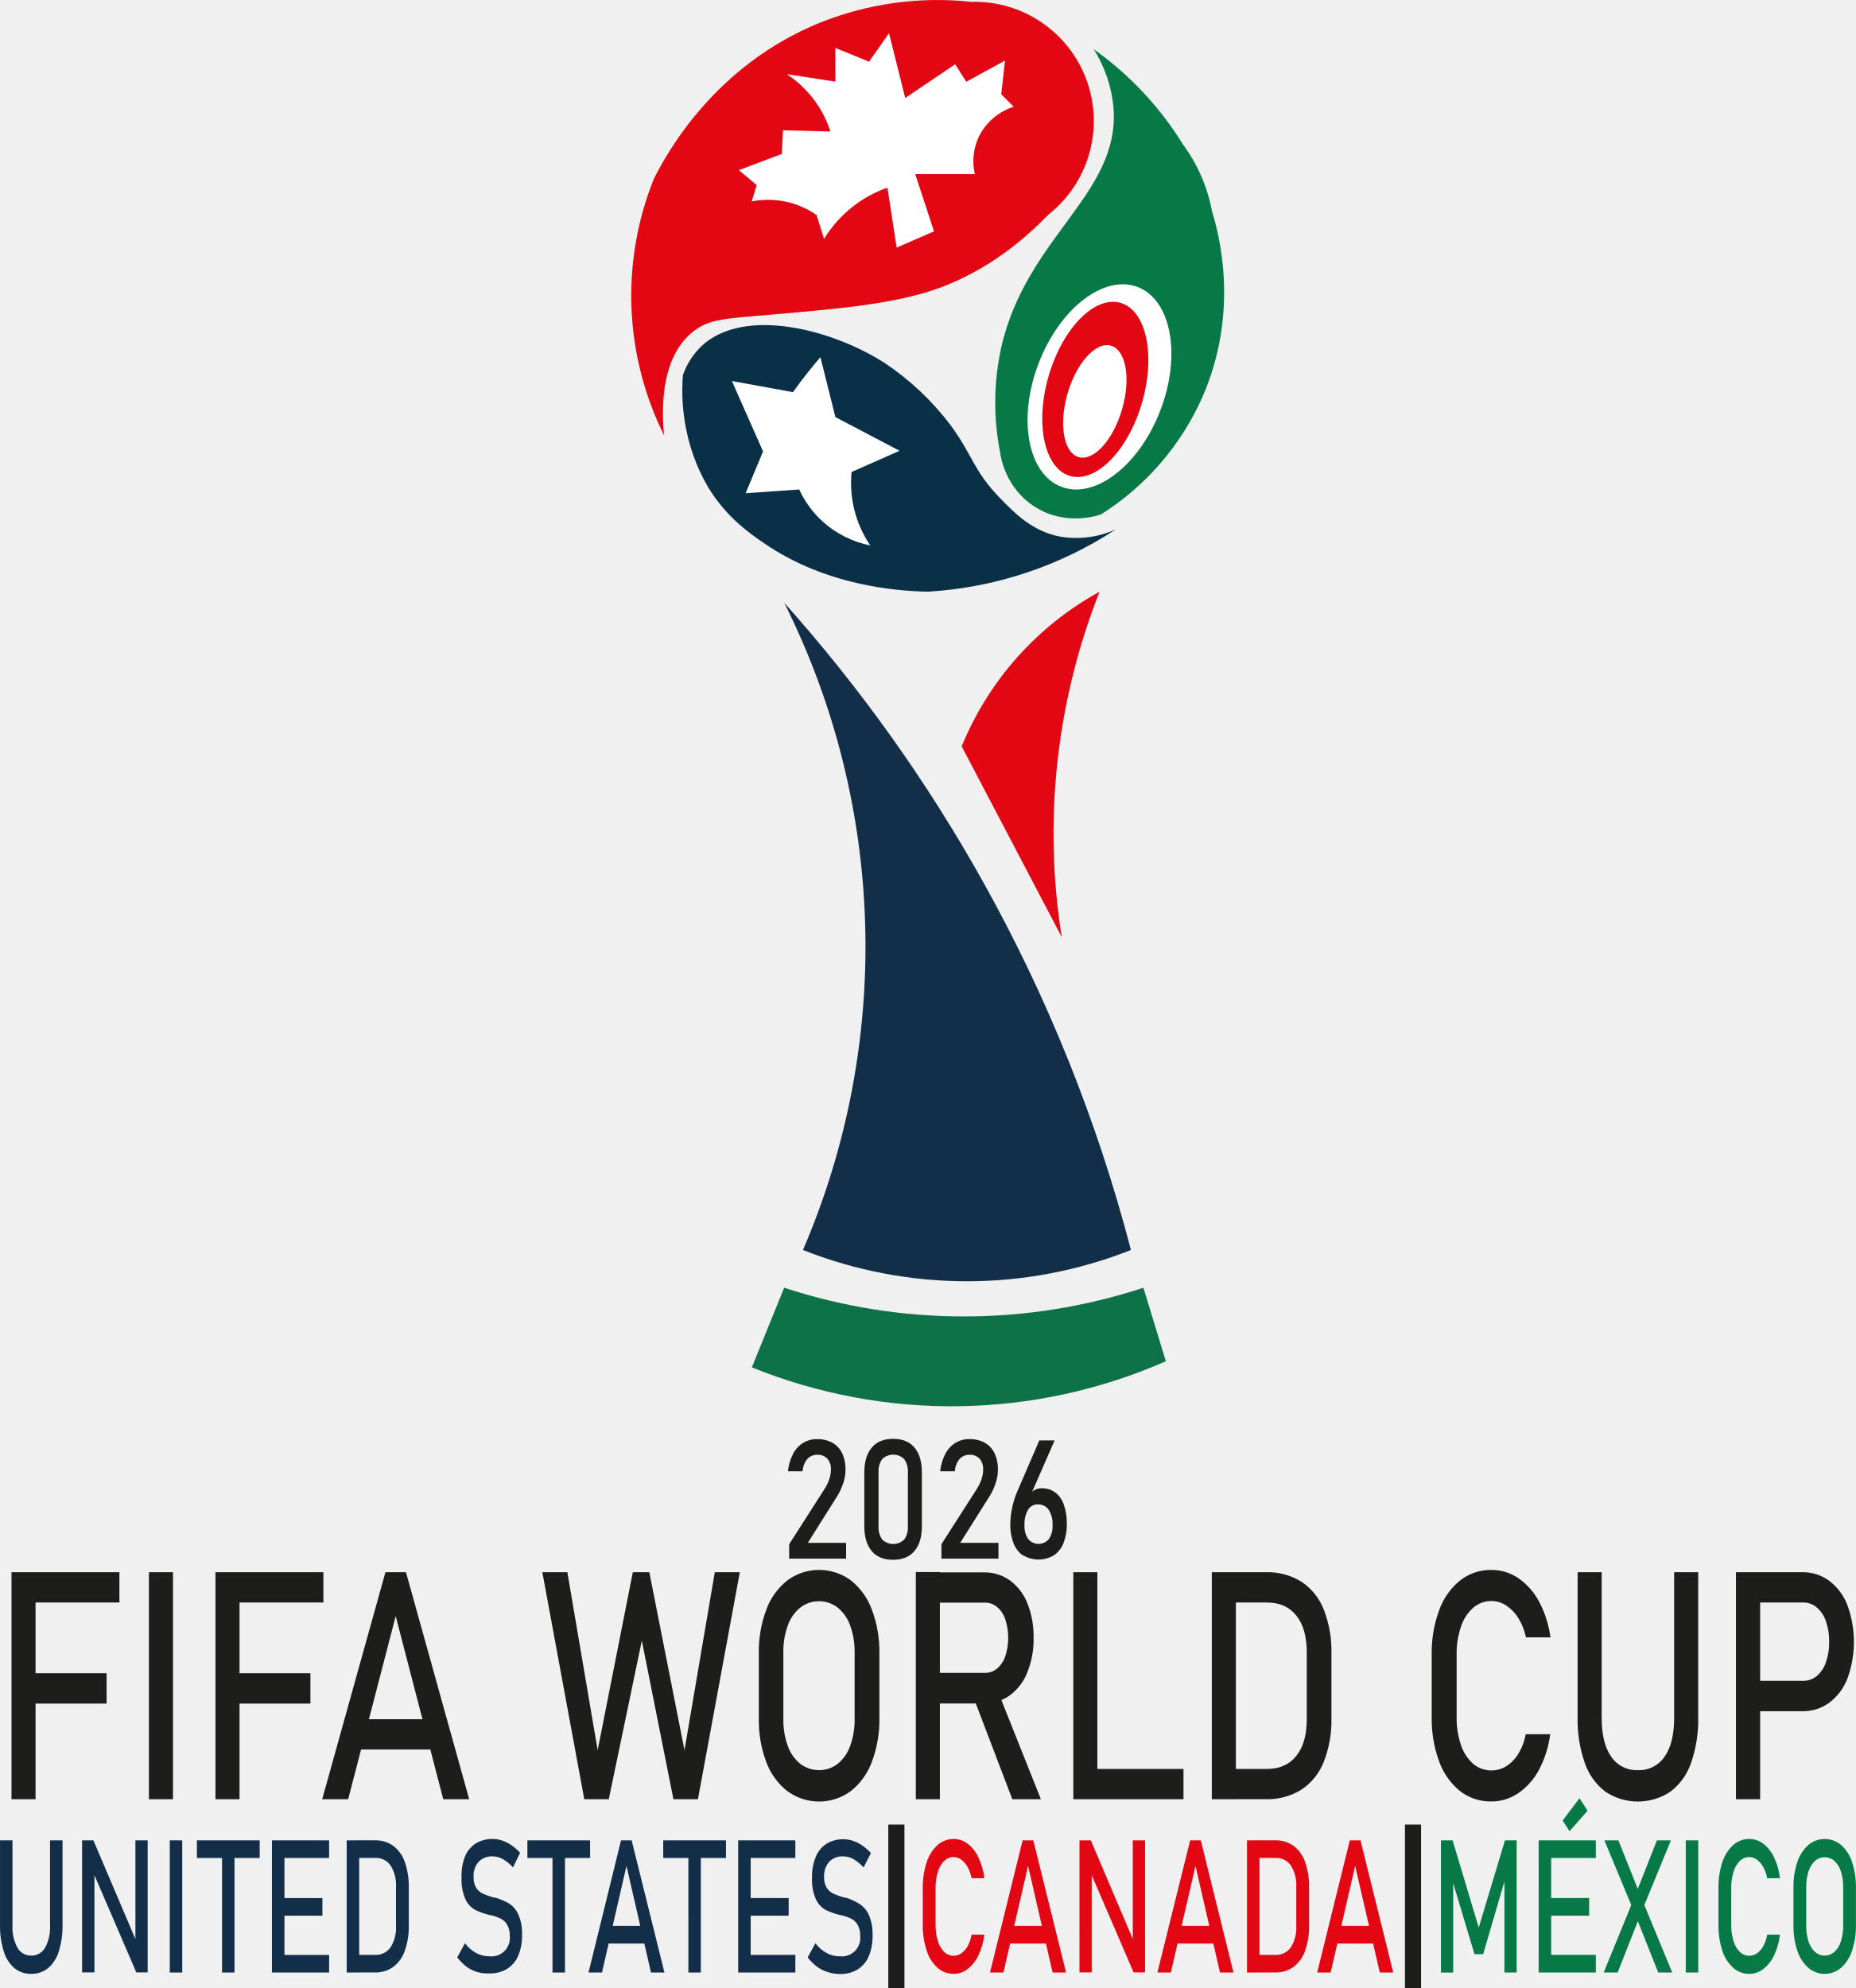
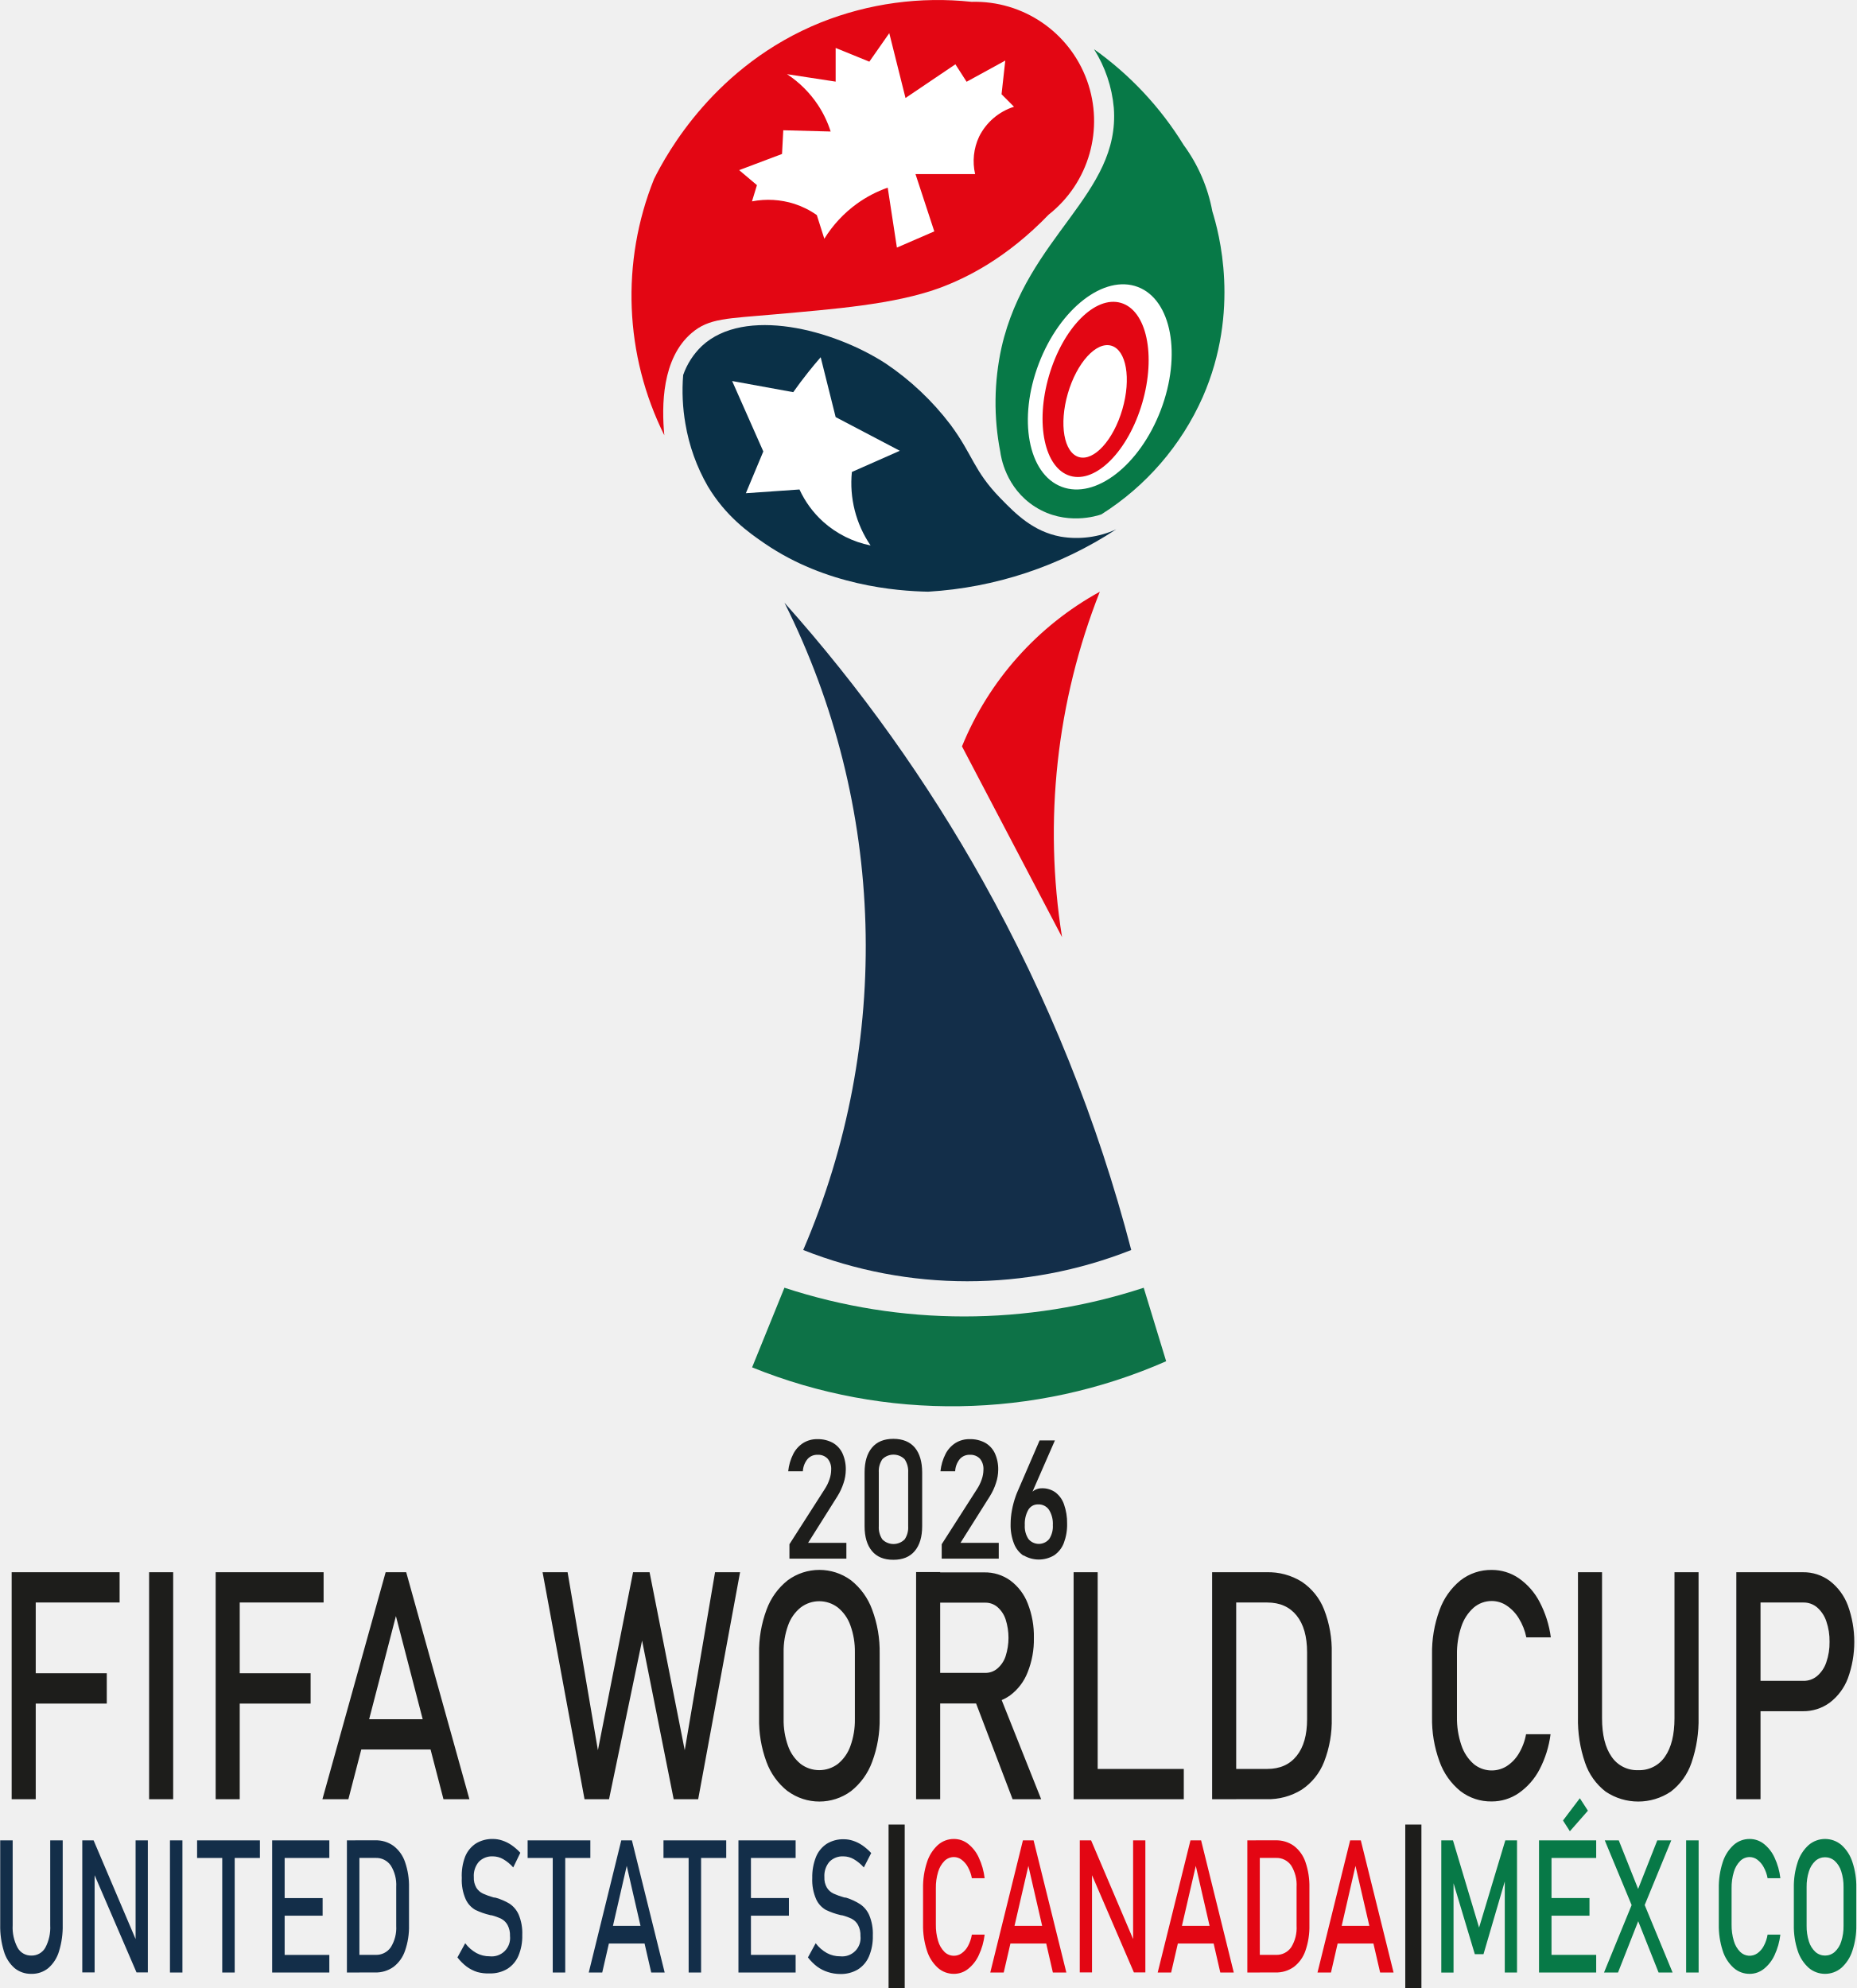
- <svg xmlns="http://www.w3.org/2000/svg" viewBox="-0.01 -0.01 606.09 649.22">
+ <svg xmlns="http://www.w3.org/2000/svg" viewBox="-0.01 -0.01 606.09 649.22" width="606" height="649">
  <path fill="#e30613" d="M216.85 142.13a102.3 102.3 0 0 1-3.35-83.69c4.14-8.29 19.84-37.17 54.49-51.13a103.1 103.1 0 0 1 49.2-6.72 38.93 38.93 0 0 1 25.18 69.48c-13.68 14.17-26.69 20.66-35.74 24-14.71 5.35-34.28 6.84-53.75 8.58-15.55 1.4-21.43 1.21-27.12 6.1-9.72 8.32-9.81 23.73-8.91 33.38" data-source="https://football-logos.cc" />
  <path fill="#fff" d="m292.8 80.84 12.21-5.29-6.14-18.71h19.47a18.85 18.85 0 0 1 1.3-12.22 19.2 19.2 0 0 1 11.4-9.77l-4.07-4.08q.6-5.49 1.22-11l-12.63 6.92-3.66-5.7-16.29 11q-2.65-10.57-5.3-21.17l-6.51 9.31-11-4.48v11l-15.88-2.44a35.5 35.5 0 0 1 10.18 10.18 35 35 0 0 1 4.07 8.55l-15.47-.41c-.14 2.58-.27 5.16-.41 7.74l-14 5.28 5.81 4.9-1.62 5.3a28 28 0 0 1 13.84.81 27.4 27.4 0 0 1 7.33 3.67l2.45 7.73a40.3 40.3 0 0 1 10.58-11.4 39.8 39.8 0 0 1 10.12-5.29z" />
  <path fill="#077947" d="M357.17 16.06a107.5 107.5 0 0 1 29.25 31.26A52.9 52.9 0 0 1 395.8 69c2.12 6.82 9.22 32.46-3.14 60.67a87 87 0 0 1-33.1 38.3c-1.28.44-11.62 3.86-21.59-2.45-9.7-6.13-11.22-16.51-11.4-17.92a83.75 83.75 0 0 1 .41-34.21c8.27-36.26 38.79-49.92 36.65-78.19a43 43 0 0 0-6.46-19.14" />
  <ellipse cx="362.26" cy="216.51" fill="#fff" rx="34.92" ry="21.31" transform="rotate(-69.12 295.198 173.757)" />
  <ellipse cx="360.61" cy="217.01" fill="#e30613" rx="29.44" ry="15.86" transform="rotate(-73.7 299.202 174.037)" />
  <ellipse cx="360.72" cy="221.24" fill="#fff" rx="18.94" ry="9.27" transform="rotate(-73.79 299.064 178.285)" />
  <path fill="#0a3047" d="M364.43 172.84a125.45 125.45 0 0 1-61.42 20.38c-10.45-.21-33.27-2-53.36-15.73-5.26-3.59-12.73-8.9-18.59-18.69a61.2 61.2 0 0 1-7.32-20.42 63.3 63.3 0 0 1-.73-15.93 24.2 24.2 0 0 1 6.11-9.47c13.89-12.94 42.77-5.46 60 5.7a88.8 88.8 0 0 1 21.18 20c7.4 10 7.52 15 16.29 24 5.09 5.24 10.72 10.88 19.67 12.56a31.14 31.14 0 0 0 18.17-2.4" />
  <path fill="#fff" d="M258.95 128.06c1.5-2.12 3.12-4.3 4.89-6.52q2.06-2.58 4.07-4.89l4.89 19.55 20.95 11-15.65 6.92a36.18 36.18 0 0 0 6.1 24 32.8 32.8 0 0 1-15.47-7.74 32.4 32.4 0 0 1-7.74-10.54l-17.51 1.22 5.7-13.64-10.18-23z" />
  <path fill="#132e49" d="M256.1 196.84a250.71 250.71 0 0 1 6.11 211.36 145.5 145.5 0 0 0 107.11 0 511 511 0 0 0-48.46-120.54 510.3 510.3 0 0 0-64.76-90.82" />
  <path fill="#0d7247" d="m256.1 420.46-10.58 26.07a173.78 173.78 0 0 0 135.2-2l-7.33-24a188.18 188.18 0 0 1-117.29 0z" data-source="https://football-logos.cc" />
  <path fill="#e30613" d="m314.04 243.71 32.68 62.31a215 215 0 0 1 12.34-112.79 101.23 101.23 0 0 0-45 50.48z" />
  <path fill="#1d1d1b" d="M3.74 513.43h7.86v74.13H3.74zm3.85 0h31.4v9.89H7.59zm0 33H34.8v9.89H7.59zm48.89 41.13h-7.86v-74.13h7.86zm13.87-74.13h7.86v74.13h-7.86zm3.85 0h31.4v9.89H74.2zm0 33h27.16v9.89H74.2zm51.66-33h6.71l20.64 74.13h-8.47l-15.53-59.81-15.52 59.81h-8.48zm-11.13 48h29.47v9.89h-29.47zm91.92-48h5.39l11.48 58.12 9.9-58.12h8.17l-13.68 74.13h-8l-10.32-51.8-10.79 51.8h-8l-13.7-74.13h8.17l9.9 58.12zm50.47 71.5a21.63 21.63 0 0 1-6.92-9.58 38.9 38.9 0 0 1-2.4-14.35v-21a38.9 38.9 0 0 1 2.44-14.35 21.66 21.66 0 0 1 6.92-9.59 17.42 17.42 0 0 1 20.65 0 21.7 21.7 0 0 1 6.91 9.59 38.9 38.9 0 0 1 2.45 14.35v21a38.9 38.9 0 0 1-2.45 14.35 21.7 21.7 0 0 1-6.91 9.58 17.42 17.42 0 0 1-20.65 0zm16.43-8.92a13.15 13.15 0 0 0 4.08-5.86 24.8 24.8 0 0 0 1.45-8.8v-21.72a24.7 24.7 0 0 0-1.45-8.79 13.1 13.1 0 0 0-4.08-5.86 10 10 0 0 0-12.21 0 13.1 13.1 0 0 0-4.09 5.86 24.7 24.7 0 0 0-1.44 8.79v21.72a24.8 24.8 0 0 0 1.44 8.8 13.17 13.17 0 0 0 4.09 5.86 10.08 10.08 0 0 0 12.21 0m25.52-62.63h7.86v74.18h-7.86zm3.43 32.93h19.11a6 6 0 0 0 4-1.43 9 9 0 0 0 2.68-4 19.68 19.68 0 0 0 0-12.08 9.1 9.1 0 0 0-2.66-4 6 6 0 0 0-4-1.43H302.5v-9.89h18.8a14.17 14.17 0 0 1 8.53 2.65 16.9 16.9 0 0 1 5.7 7.52 29 29 0 0 1 2 11.24 28.7 28.7 0 0 1-2.05 11.24 17.1 17.1 0 0 1-5.72 7.52 14.12 14.12 0 0 1-8.49 2.65H302.5zm15.25 7.6 7.82-2.35 14.34 36h-9.33zm32.75-40.48h7.86v74.13h-7.86zm3.93 64.24h32.05v9.89h-32.05zm41.3-64.24h7.86v74.13h-7.86zm5.32 64.24h12.67q6.19 0 9.61-4.26t3.41-12v-21.83c0-5.16-1.14-9.17-3.41-12s-5.48-4.26-9.61-4.26h-12.67v-9.89h12.44a20.7 20.7 0 0 1 11.52 3.11 19.47 19.47 0 0 1 7.28 9.07 37.1 37.1 0 0 1 2.5 14.38v21a37 37 0 0 1-2.5 14.37 19.4 19.4 0 0 1-7.3 9.08 20.8 20.8 0 0 1-11.54 3.11h-12.4zm75.75 7.24a21.9 21.9 0 0 1-6.83-9.69 40 40 0 0 1-2.43-14.53v-20.34a40 40 0 0 1 2.43-14.51 22.1 22.1 0 0 1 6.83-9.72 16.2 16.2 0 0 1 10.23-3.44 15.5 15.5 0 0 1 8.86 2.73 21.5 21.5 0 0 1 6.77 7.72 34.6 34.6 0 0 1 3.67 11.58h-8a19 19 0 0 0-2.44-6.2 13.3 13.3 0 0 0-4-4.2 8.7 8.7 0 0 0-4.78-1.48 9 9 0 0 0-6 2.19 14.14 14.14 0 0 0-4 6.14 27.2 27.2 0 0 0-1.43 9.21v20.34a27.1 27.1 0 0 0 1.43 9.18 14 14 0 0 0 4 6.14 9.24 9.24 0 0 0 10.69.81 12.4 12.4 0 0 0 4-4.08 18.6 18.6 0 0 0 2.44-6.42h8a34.3 34.3 0 0 1-3.6 11.5 21.6 21.6 0 0 1-6.78 7.72 15.47 15.47 0 0 1-8.83 2.73 16.3 16.3 0 0 1-10.23-3.38m47.43.17a19.9 19.9 0 0 1-6.72-9.43 42.8 42.8 0 0 1-2.32-14.91v-47.31h7.86v47.67q0 8.1 3.09 12.54a10 10 0 0 0 8.7 4.43 10.07 10.07 0 0 0 8.77-4.43q3.09-4.44 3.1-12.54v-47.67h7.86v47.31a42.8 42.8 0 0 1-2.31 14.91 19.9 19.9 0 0 1-6.75 9.43 19.09 19.09 0 0 1-21.28 0m42.67-71.65h7.9v74.13h-7.9zm4 35.48h17.91a6.8 6.8 0 0 0 4.47-1.58 10.1 10.1 0 0 0 3-4.49 19.3 19.3 0 0 0 1.06-6.67 19.5 19.5 0 0 0-1.06-6.73 10.37 10.37 0 0 0-3-4.52 6.75 6.75 0 0 0-4.47-1.6h-17.87v-9.89h17.65a14.4 14.4 0 0 1 8.82 2.83 18.13 18.13 0 0 1 5.91 8 34.85 34.85 0 0 1 0 23.83 18 18 0 0 1-5.91 7.93 14.52 14.52 0 0 1-8.82 2.8h-17.65z" />
  <path fill="#132e49" d="M4.68 642.71a11.7 11.7 0 0 1-3.48-5.5 27.6 27.6 0 0 1-1.2-8.68v-27.54h4.07v27.75a13.94 13.94 0 0 0 1.6 7.3 5 5 0 0 0 4.51 2.58 5.09 5.09 0 0 0 4.55-2.58 13.85 13.85 0 0 0 1.6-7.3v-27.75h4.08v27.54a27.6 27.6 0 0 1-1.2 8.68 11.67 11.67 0 0 1-3.5 5.5 8.46 8.46 0 0 1-5.53 1.88 8.4 8.4 0 0 1-5.5-1.88m22.12-41.72h3.69l14.2 33.36-.48.77v-34.13h4v43.13h-3.7l-14.16-32.86.48-.78v33.64H26.8zm32.7 43.16h-4.07v-43.16h4.07zm4.79-43.16H84.8v5.75H64.29zm8.21 3.53h4.07v39.63H72.5zm16.3-3.53h4.08v43.16H88.8zm2 0h16.67v5.75H90.8zm0 18.85h14.48v5.76H90.8zm0 18.56h16.67v5.76H90.8zm22.41-37.41h4.08v43.16h-4.08zm2.76 37.4h6.57a5.77 5.77 0 0 0 5-2.48 11.9 11.9 0 0 0 1.77-7v-12.7a11.9 11.9 0 0 0-1.77-7 5.77 5.77 0 0 0-5-2.48h-6.57v-5.75h6.45a9.8 9.8 0 0 1 6 1.81 11.06 11.06 0 0 1 3.77 5.28 23.9 23.9 0 0 1 1.3 8.37v12.23a23.8 23.8 0 0 1-1.3 8.37 11.1 11.1 0 0 1-3.78 5.29 9.93 9.93 0 0 1-6 1.81h-6.43zM155.8 644a12.2 12.2 0 0 1-3.5-1.78 16.4 16.4 0 0 1-3-3l2.54-4.63a11.6 11.6 0 0 0 3.65 3.2 9 9 0 0 0 4.34 1.07 6 6 0 0 0 6.63-6.65 7 7 0 0 0-.79-3.57 5 5 0 0 0-2-2 17 17 0 0 0-3.22-1.18.3.3 0 0 0-.13 0 .2.2 0 0 1-.13 0l-.3-.08a23.6 23.6 0 0 1-4.75-1.68 7.7 7.7 0 0 1-3.12-3.42 15.4 15.4 0 0 1-1.3-7 17.3 17.3 0 0 1 1.08-6.94 9.33 9.33 0 0 1 3.52-4.32 10.23 10.23 0 0 1 5.58-1.48 9.5 9.5 0 0 1 3.06.51 12 12 0 0 1 3 1.49 17.7 17.7 0 0 1 2.88 2.51l-2.32 4.79a13.2 13.2 0 0 0-3.3-2.72 6.84 6.84 0 0 0-3.3-.9 6 6 0 0 0-4.63 1.77 7 7 0 0 0-1.64 5 6.3 6.3 0 0 0 .84 3.5 5.2 5.2 0 0 0 2.12 1.88 24 24 0 0 0 3.52 1.27h.15l.15.05h.22l.22.06a19 19 0 0 1 4.41 1.9 8.37 8.37 0 0 1 3 3.55 15.6 15.6 0 0 1 1.19 6.69v.06a16.4 16.4 0 0 1-1.26 6.76 9.35 9.35 0 0 1-3.64 4.27 10.77 10.77 0 0 1-5.76 1.47 13.3 13.3 0 0 1-4.01-.45m16.42-43.01h20.48v5.75h-20.48zm8.2 3.53h4.08v39.63h-4.08zm22.38-3.53h3.47l10.7 43.16h-4.39l-8-34.82-8 34.82h-4.4zm-5.77 27.93h15.27v5.76h-15.26zm19.55-27.93h20.49v5.75h-20.49zm8.21 3.53h4.07v39.63h-4.06zm16.27-3.53h4.08v43.16h-4.08zm2 0h16.67v5.75h-16.69zm0 18.84h14.48v5.76h-14.5zm0 18.56h16.67v5.76h-16.69zm27.2 5.61a12.2 12.2 0 0 1-3.51-1.78 16.3 16.3 0 0 1-3-3l2.53-4.63a11.6 11.6 0 0 0 3.66 3.2 8.9 8.9 0 0 0 4.33 1.07 6 6 0 0 0 6.63-6.65 7 7 0 0 0-.79-3.57 5 5 0 0 0-2-2 16.6 16.6 0 0 0-3.22-1.18.3.3 0 0 0-.13 0 .2.2 0 0 1-.13 0l-.3-.08a23.2 23.2 0 0 1-4.74-1.68 7.64 7.64 0 0 1-3.13-3.42 15.5 15.5 0 0 1-1.3-7 17.5 17.5 0 0 1 1.21-6.85 9.3 9.3 0 0 1 3.53-4.32 10.17 10.17 0 0 1 5.57-1.48 9.5 9.5 0 0 1 3.06.51 12 12 0 0 1 3 1.49 17.7 17.7 0 0 1 2.88 2.51l-2.41 4.7a13.4 13.4 0 0 0-3.31-2.72 6.84 6.84 0 0 0-3.3-.9 6 6 0 0 0-4.63 1.77 7.07 7.07 0 0 0-1.64 5 6.23 6.23 0 0 0 .85 3.5 5.2 5.2 0 0 0 2.11 1.88 24 24 0 0 0 3.53 1.27h.15l.15.05h.22l.21.06a19 19 0 0 1 4.46 2.09 8.3 8.3 0 0 1 2.95 3.55 15.6 15.6 0 0 1 1.19 6.69v.06a16.4 16.4 0 0 1-1.26 6.76 9.35 9.35 0 0 1-3.64 4.27 10.77 10.77 0 0 1-5.76 1.47 13.2 13.2 0 0 1-4.02-.64" />
  <path fill="#1d1d1b" d="M290.08 595.84h5.27v53.37h-5.27z" />
  <path fill="#e30613" d="M306.15 642.6a12.7 12.7 0 0 1-3.55-5.64 25.9 25.9 0 0 1-1.26-8.46v-11.84a25.9 25.9 0 0 1 1.26-8.46 12.9 12.9 0 0 1 3.55-5.66 7.8 7.8 0 0 1 5.3-2 7.44 7.44 0 0 1 4.59 1.59 12 12 0 0 1 3.5 4.5 21.7 21.7 0 0 1 1.91 6.73h-4.17a12.1 12.1 0 0 0-1.27-3.6 7.3 7.3 0 0 0-2.09-2.45 4.14 4.14 0 0 0-2.47-.86 4.37 4.37 0 0 0-3.12 1.27 8.4 8.4 0 0 0-2.07 3.58 17.3 17.3 0 0 0-.74 5.36v11.84a17.4 17.4 0 0 0 .74 5.35 8.2 8.2 0 0 0 2.07 3.57 4.4 4.4 0 0 0 3.12 1.26 4.3 4.3 0 0 0 2.48-.8 6.7 6.7 0 0 0 2.08-2.37 12 12 0 0 0 1.27-3.74h4.17a21.6 21.6 0 0 1-1.92 6.74 12.1 12.1 0 0 1-3.51 4.49 7.4 7.4 0 0 1-4.57 1.59 7.8 7.8 0 0 1-5.3-1.99m27.8-41.61h3.48l10.7 43.16h-4.4l-8-34.82-8.05 34.82h-4.39zm-5.77 27.93h15.28v5.76h-15.28zm24.34-27.93h3.69l14.2 33.36-.48.77v-34.13h4v43.13h-3.74l-14.16-32.86.48-.78v33.64h-4zm36.14 0h3.47l10.67 43.16h-4.4l-8-34.82-8.05 34.82h-4.39zm-5.77 27.93h15.28v5.76h-15.28zm24.34-27.93h4.07v43.16h-4.07zm2.76 37.4h6.56a5.78 5.78 0 0 0 5-2.48 12 12 0 0 0 1.76-7v-12.7a12 12 0 0 0-1.76-7 5.78 5.78 0 0 0-5-2.48h-6.56v-5.75h6.44a9.87 9.87 0 0 1 6 1.81 11.13 11.13 0 0 1 3.77 5.28 24.1 24.1 0 0 1 1.3 8.37v12.23a24 24 0 0 1-1.3 8.37 11.17 11.17 0 0 1-3.79 5.29 9.9 9.9 0 0 1-6 1.81h-6.43zm30.81-37.4h3.48l10.7 43.16h-4.39l-8.05-34.82-8 34.82h-4.4zm-5.77 27.93h15.28v5.76H435z" />
  <path fill="#1d1d1b" d="M458.8 595.84h5.27v53.37h-5.27z" />
  <path fill="#077947" d="M491.47 600.99h3.82v43.16h-4v-32.31l.2 1.9-7.15 24.43h-2.83l-7.15-23.84.2-2.49v32.33h-4v-43.18h3.81l8.53 28.49zm11 0h4.08v43.16h-4.08zm2 0h16.67v5.75h-16.69zm0 18.84h14.48v5.76h-14.5zm0 18.56h16.67v5.76h-16.69zm5.83-43.88 5.5-7.27 2.64 4.07-5.89 6.71zm23.5 24.97 7.29-18.49h4.57l-9.6 23.36-7.79 19.8h-4.57zm.18 5.7-.62-1.49-9.42-22.7h4.57l7 17.57.66 1.6 9.92 24h-4.57zm20.61 18.97h-4.08v-43.16h4.08zm11.39-1.55a12.7 12.7 0 0 1-3.55-5.64 26.2 26.2 0 0 1-1.25-8.46v-11.84a26.2 26.2 0 0 1 1.25-8.46 12.9 12.9 0 0 1 3.55-5.66 7.8 7.8 0 0 1 5.3-2 7.44 7.44 0 0 1 4.59 1.59 12.15 12.15 0 0 1 3.51 4.5 21.7 21.7 0 0 1 1.9 6.73h-4.17a11.8 11.8 0 0 0-1.27-3.6 7.4 7.4 0 0 0-2.08-2.45 4.17 4.17 0 0 0-2.48-.86 4.35 4.35 0 0 0-3.11 1.27 8.3 8.3 0 0 0-2.08 3.58 17.6 17.6 0 0 0-.74 5.36v11.84a17.7 17.7 0 0 0 .74 5.35 8.14 8.14 0 0 0 2.08 3.57 4.38 4.38 0 0 0 5.6.46 6.8 6.8 0 0 0 2.07-2.37 11.7 11.7 0 0 0 1.27-3.74h4.17a21.8 21.8 0 0 1-1.91 6.74 12.2 12.2 0 0 1-3.52 4.49 7.38 7.38 0 0 1-4.57 1.59 7.8 7.8 0 0 1-5.3-1.99m24.55.02a12.7 12.7 0 0 1-3.59-5.58 25.3 25.3 0 0 1-1.26-8.36v-12.23a25.3 25.3 0 0 1 1.26-8.36 12.7 12.7 0 0 1 3.59-5.58 8.25 8.25 0 0 1 10.7 0 12.67 12.67 0 0 1 3.58 5.58 25.1 25.1 0 0 1 1.27 8.36v12.23a25.1 25.1 0 0 1-1.28 8.36 12.67 12.67 0 0 1-3.58 5.58 8.25 8.25 0 0 1-10.7 0zm8.51-5.2a7.67 7.67 0 0 0 2.12-3.41 16 16 0 0 0 .75-5.12v-12.65a16 16 0 0 0-.75-5.12 7.67 7.67 0 0 0-2.12-3.41 4.77 4.77 0 0 0-6.33 0 7.74 7.74 0 0 0-2.11 3.41 16 16 0 0 0-.75 5.12v12.65a16 16 0 0 0 .75 5.12 7.74 7.74 0 0 0 2.11 3.41 4.77 4.77 0 0 0 6.33 0" />
  <path fill="#1d1d1b" d="m257.71 504.29 11.52-18a14 14 0 0 0 1.56-3.21 9.7 9.7 0 0 0 .55-3.09v-.05a5.12 5.12 0 0 0-1.16-3.59 4.21 4.21 0 0 0-3.29-1.27 4.17 4.17 0 0 0-3.27 1.39 6.85 6.85 0 0 0-1.53 4h-4.79a16.1 16.1 0 0 1 1.67-5.68 9.23 9.23 0 0 1 3.26-3.58 8.53 8.53 0 0 1 4.61-1.24 10.2 10.2 0 0 1 5 1.18 7.75 7.75 0 0 1 3.18 3.44 12.44 12.44 0 0 1 1.09 5.45 13.6 13.6 0 0 1-.73 4.27 19.4 19.4 0 0 1-2 4.31l-9.58 15.22h12.5V509h-18.59zm26.94 2.21q-2.4-2.89-2.4-8.08v-17.58c0-3.47.8-6.16 2.41-8.09s3.95-2.88 7-2.88 5.44 1 7 2.87 2.39 4.62 2.39 8.1v17.56q0 5.2-2.41 8.09t-7 2.88q-4.59.02-6.99-2.87m10.66-3.76a6.9 6.9 0 0 0 1.17-4.32v-17.58a7 7 0 0 0-1.16-4.31 5.15 5.15 0 0 0-7.27 0 6.9 6.9 0 0 0-1.16 4.31v17.56a6.9 6.9 0 0 0 1.17 4.32 5.13 5.13 0 0 0 7.25 0zm12.12 1.55 11.52-18a14 14 0 0 0 1.56-3.21 9.7 9.7 0 0 0 .55-3.09v-.05a5.16 5.16 0 0 0-1.15-3.59 4.25 4.25 0 0 0-3.3-1.27 4.17 4.17 0 0 0-3.27 1.39 6.78 6.78 0 0 0-1.52 4h-4.8a16.1 16.1 0 0 1 1.67-5.68 9.23 9.23 0 0 1 3.26-3.58 8.53 8.53 0 0 1 4.61-1.24 10.2 10.2 0 0 1 5.05 1.18 7.75 7.75 0 0 1 3.18 3.44 12.44 12.44 0 0 1 1.09 5.45 13.6 13.6 0 0 1-.73 4.27 19 19 0 0 1-2 4.31l-9.59 15.22h12.5V509h-18.63zm26.72 3.74a8.45 8.45 0 0 1-3.14-4 16.5 16.5 0 0 1-1.08-6.31 25 25 0 0 1 .43-4.52 29 29 0 0 1 1.25-4.65c.09-.27.19-.53.29-.78s.22-.51.32-.76l7.18-16.63h5l-8.43 19.26v-1a4.45 4.45 0 0 1 1.66-1.94 4.7 4.7 0 0 1 2.55-.69 7.27 7.27 0 0 1 4.41 1.36 8.36 8.36 0 0 1 2.79 3.94 18 18 0 0 1 1 6.23 16.9 16.9 0 0 1-1.08 6.37 8.54 8.54 0 0 1-3.16 4 9.75 9.75 0 0 1-10 0zm8.38-5.44a7.48 7.48 0 0 0 1.19-4.54 8.57 8.57 0 0 0-1.25-5 4.1 4.1 0 0 0-3.57-1.77 3.58 3.58 0 0 0-3.2 1.78 9.3 9.3 0 0 0-1.14 5 7.4 7.4 0 0 0 1.2 4.53 4.4 4.4 0 0 0 6.77 0" data-source="https://football-logos.cc" />
</svg>
